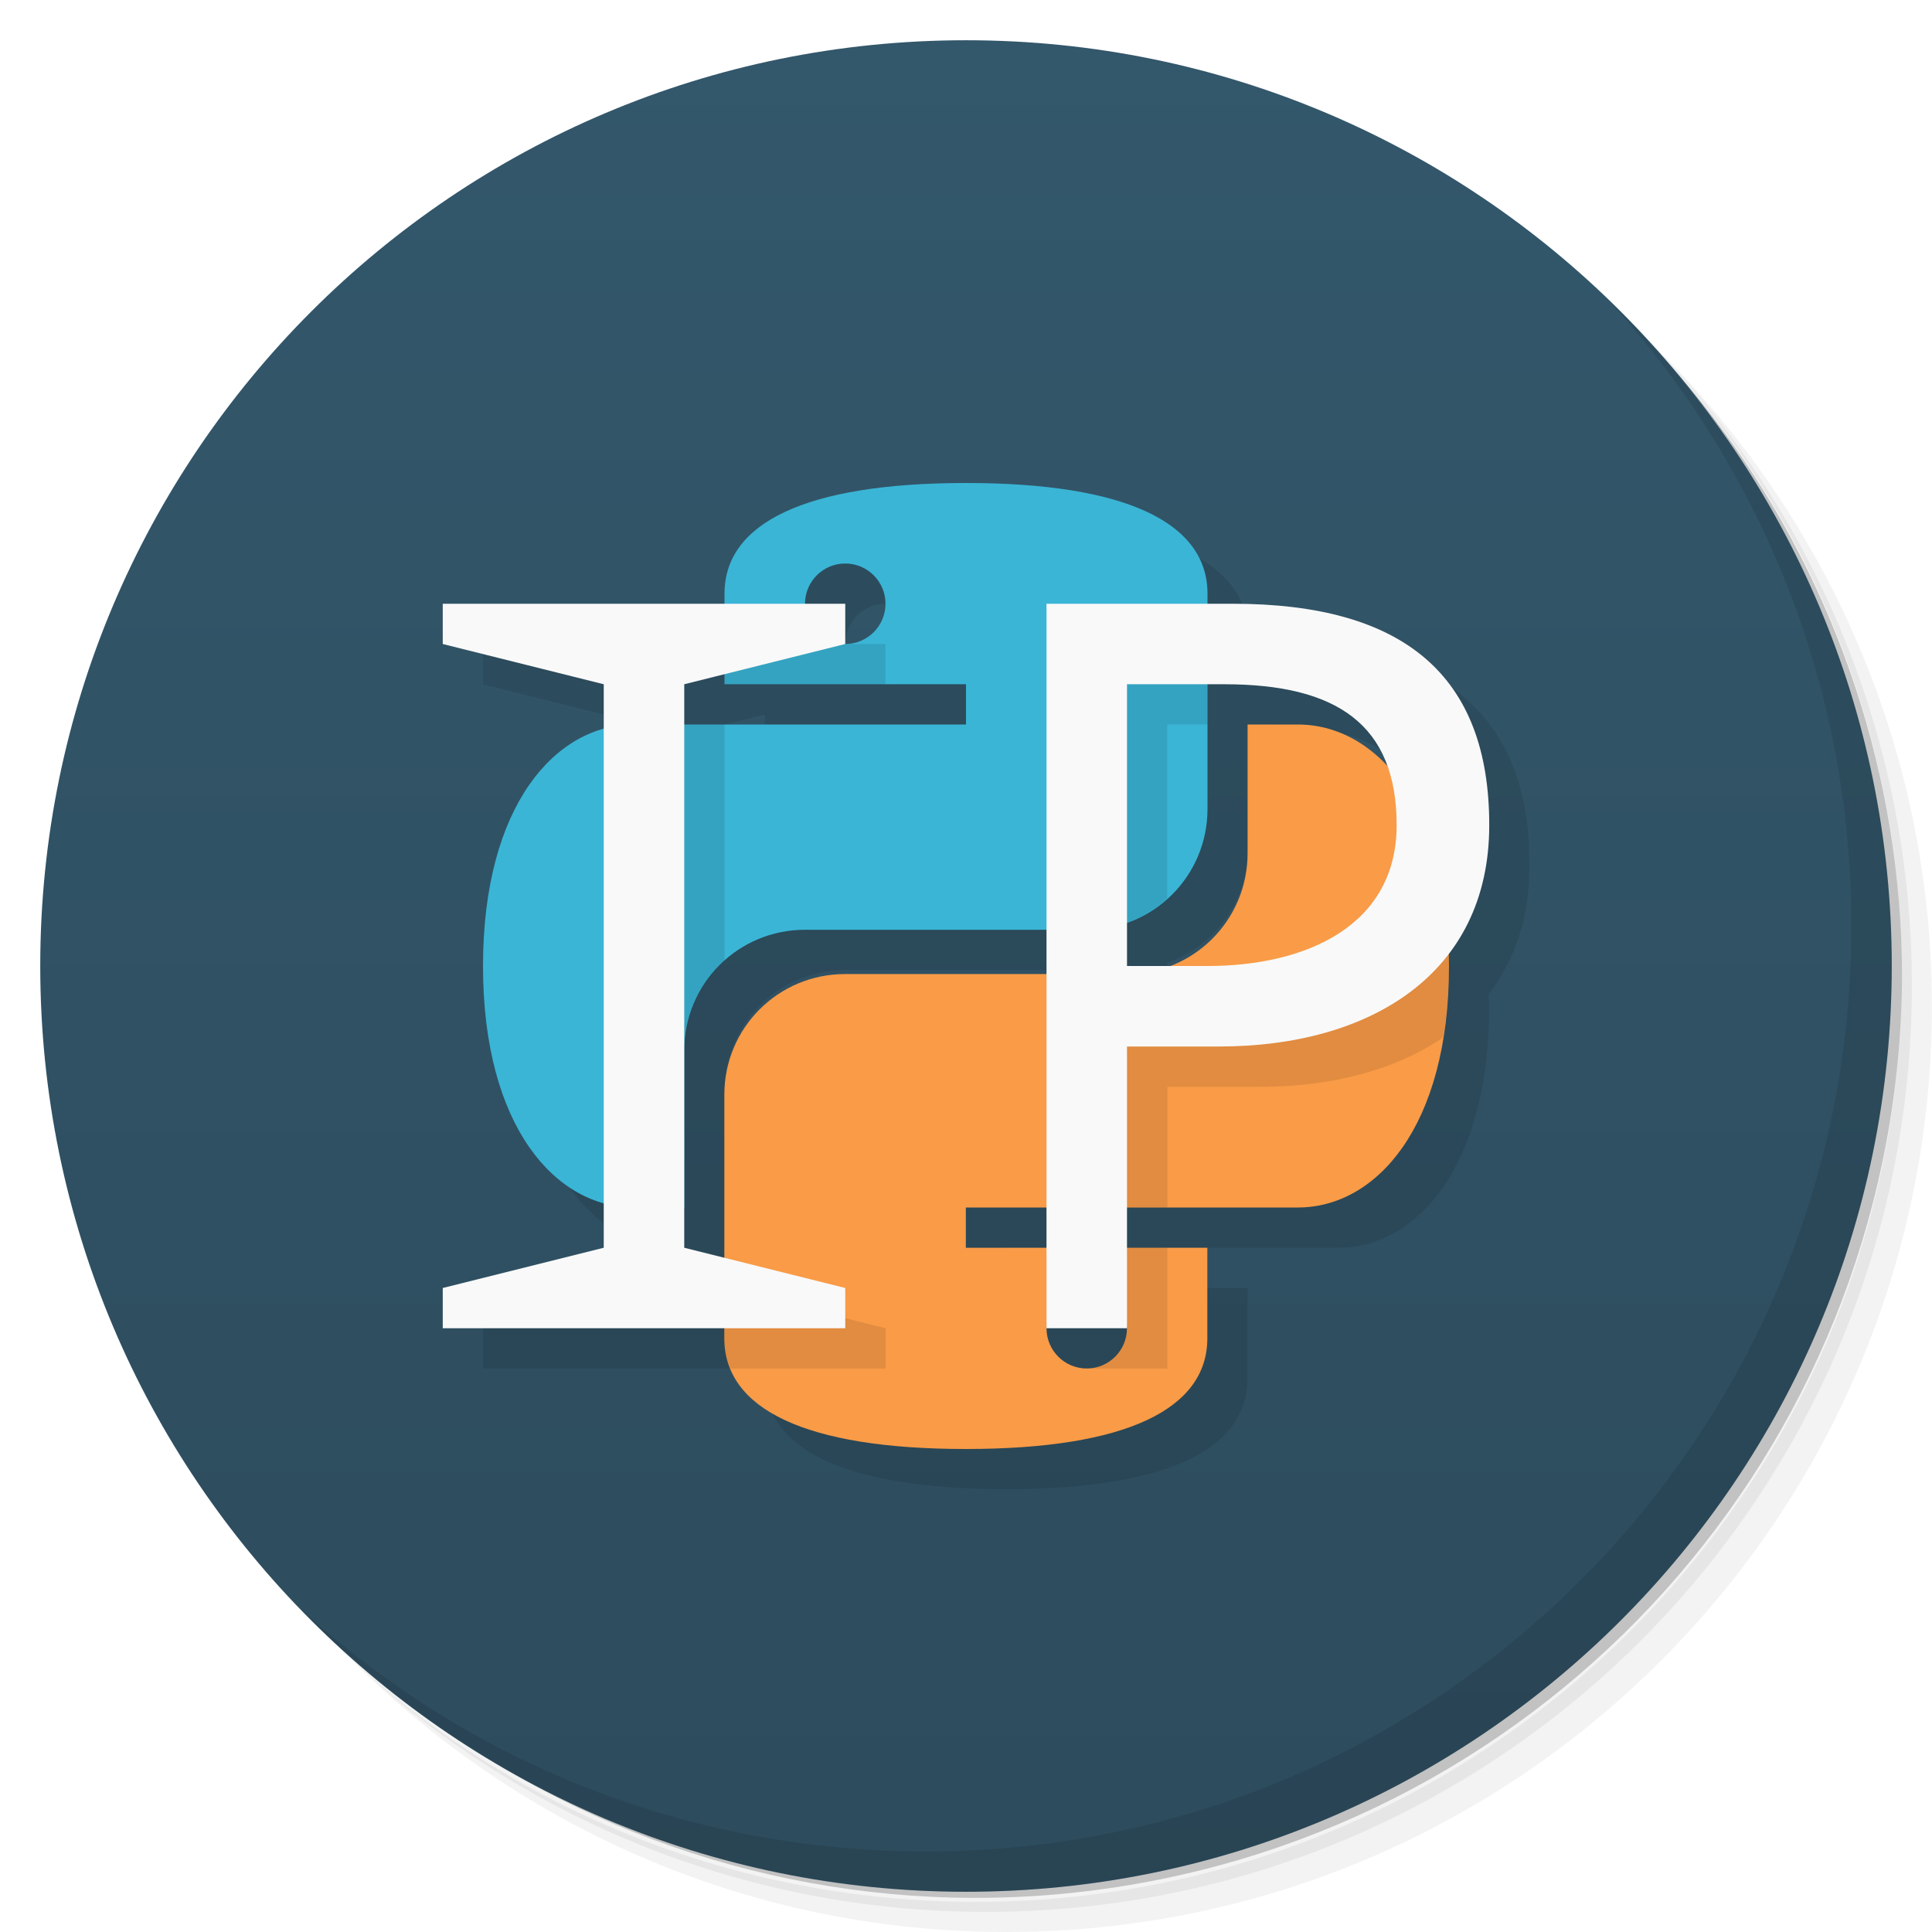
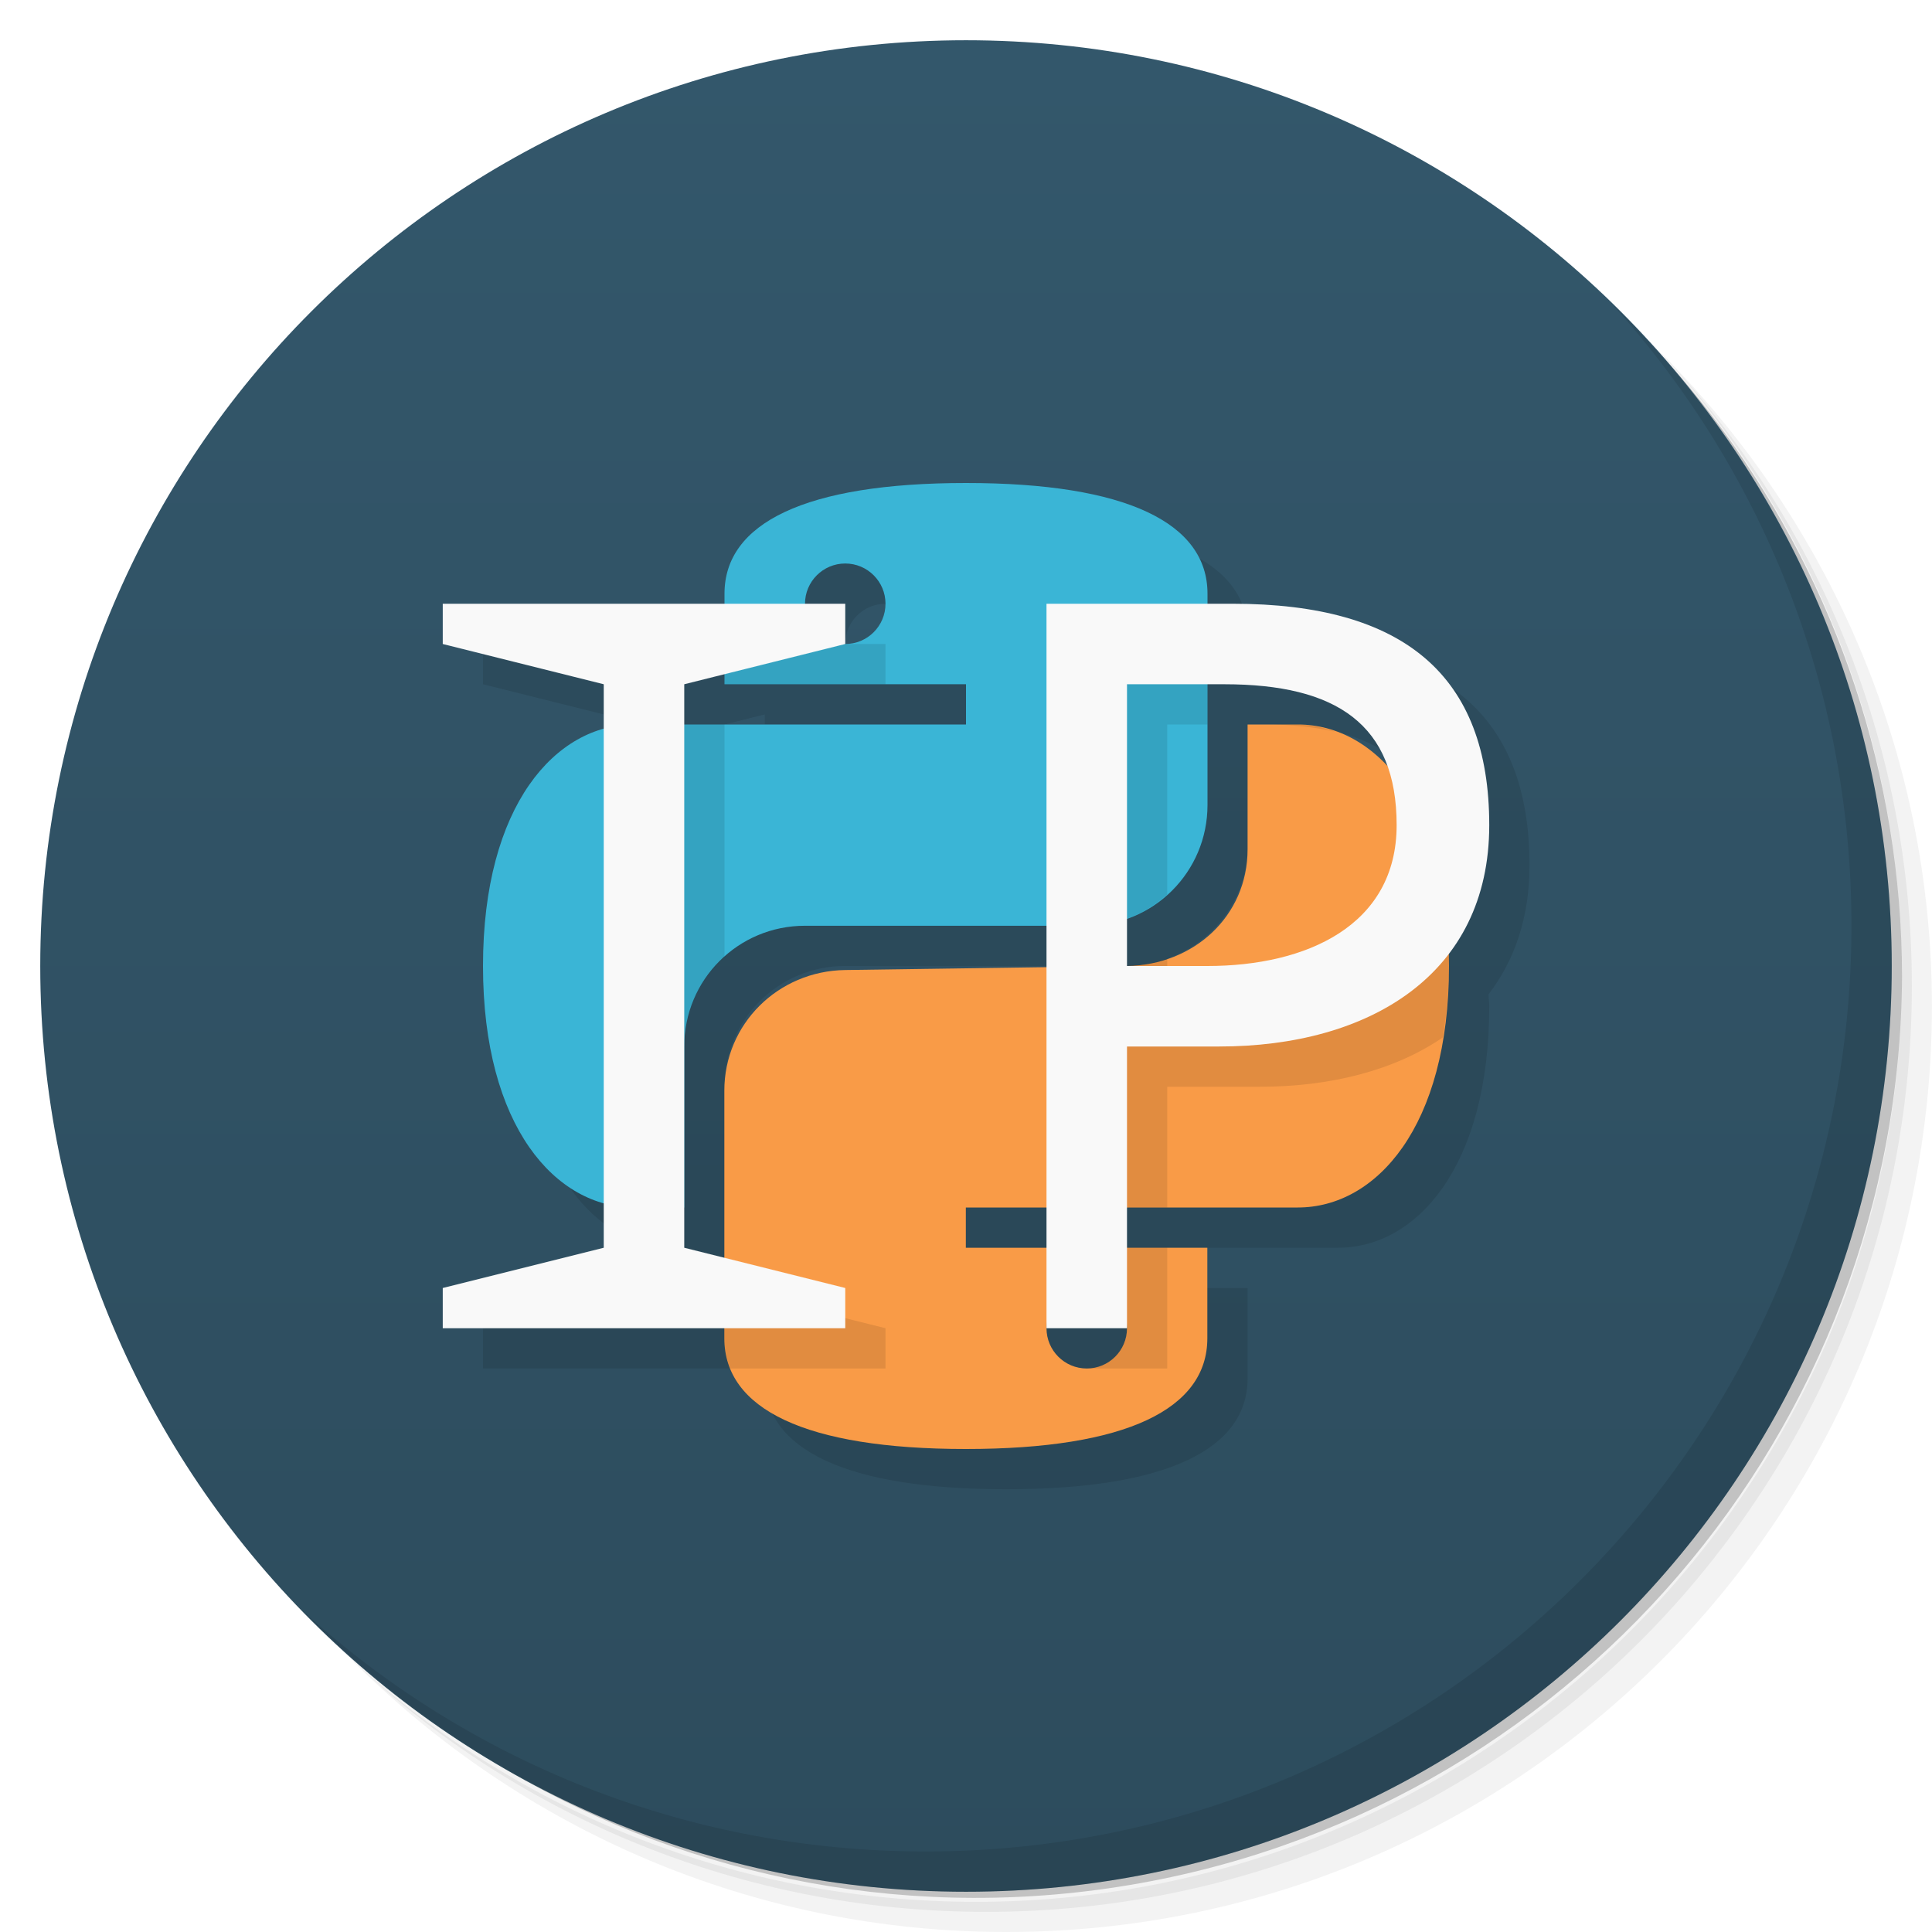
- <svg xmlns="http://www.w3.org/2000/svg" viewBox="0 0 48 48">
+ <svg xmlns="http://www.w3.org/2000/svg" version="1.1" viewBox="0 0 48 48">
  <defs>
-     <linearGradient id="linearGradient3764" x1="1" x2="47" gradientUnits="userSpaceOnUse" gradientTransform="matrix(0,-1,1,0,-1.5e-6,48)">
-       <stop style="stop-color:#2d4c5d;stop-opacity:1" />
-       <stop offset="1" style="stop-color:#33576b;stop-opacity:1" />
+     <linearGradient id="linearGradient3764" x1="1" x2="47" gradientTransform="matrix(0 -1 1 0 -1.5e-6 48)" gradientUnits="userSpaceOnUse">
+       <stop style="stop-color:#2d4c5d" offset="0" />
+       <stop style="stop-color:#33576b" offset="1" />
    </linearGradient>
  </defs>
-   <g>
-     <path d="m 36.31 5 c 5.859 4.062 9.688 10.831 9.688 18.5 c 0 12.426 -10.07 22.5 -22.5 22.5 c -7.669 0 -14.438 -3.828 -18.5 -9.688 c 1.037 1.822 2.306 3.499 3.781 4.969 c 4.085 3.712 9.514 5.969 15.469 5.969 c 12.703 0 23 -10.298 23 -23 c 0 -5.954 -2.256 -11.384 -5.969 -15.469 c -1.469 -1.475 -3.147 -2.744 -4.969 -3.781 z m 4.969 3.781 c 3.854 4.113 6.219 9.637 6.219 15.719 c 0 12.703 -10.297 23 -23 23 c -6.081 0 -11.606 -2.364 -15.719 -6.219 c 4.16 4.144 9.883 6.719 16.219 6.719 c 12.703 0 23 -10.298 23 -23 c 0 -6.335 -2.575 -12.06 -6.719 -16.219 z" style="opacity:0.05" />
-     <path d="m 41.28 8.781 c 3.712 4.085 5.969 9.514 5.969 15.469 c 0 12.703 -10.297 23 -23 23 c -5.954 0 -11.384 -2.256 -15.469 -5.969 c 4.113 3.854 9.637 6.219 15.719 6.219 c 12.703 0 23 -10.298 23 -23 c 0 -6.081 -2.364 -11.606 -6.219 -15.719 z" style="opacity:0.1" />
-     <path d="m 31.25 2.375 c 8.615 3.154 14.75 11.417 14.75 21.13 c 0 12.426 -10.07 22.5 -22.5 22.5 c -9.708 0 -17.971 -6.135 -21.12 -14.75 a 23 23 0 0 0 44.875 -7 a 23 23 0 0 0 -16 -21.875 z" style="opacity:0.2" />
-   </g>
-   <g>
-     <path d="m 24 1 c 12.703 0 23 10.297 23 23 c 0 12.703 -10.297 23 -23 23 -12.703 0 -23 -10.297 -23 -23 0 -12.703 10.297 -23 23 -23 z" style="fill:url(#linearGradient3764);fill-opacity:1" />
-   </g>
-   <path d="m 25 13 c -4 0 -6 1 -6 2.75 l 0 0.25 -7 0 0 1 4 1 0 1.107 c -1.631 0.455 -3 2.416 -3 5.893 c 0 3.477 1.369 5.438 3 5.893 l 0 1.107 l -4 1 0 1 6.996 0 0 0.25 c 0 1.75 2 2.75 6 2.75 4 0 6 -1 6 -2.75 l 0 -2.25 l -1.996 0 l 0 -1 4.246 0 c 1.939 0 3.754 -2 3.754 -6 0 -0.105 -0.015 -0.193 -0.018 -0.295 0.641 -0.835 1.018 -1.897 1.018 -3.205 0 -3.723 -2.125 -5.5 -6.371 -5.5 l -0.629 0 0 -0.25 c 0 -1.75 -2 -2.75 -6 -2.75 m -3 2 c 0.552 0 1 0.448 1 1 0 0.552 -0.448 1 -1 1 l 0 -1 -1 0 c 0 -0.552 0.448 -1 1 -1 z m -3 2.75 0 0.25 6 0 0 1 -7 0 0 -1 1 -0.25 z m 12 0.25 0.418 0 c 2.17 0 3.542 0.615 4.051 2.057 c -0.642 -0.691 -1.417 -1.057 -2.223 -1.057 l -1.25 0 0 3.199 c 0 1.288 -0.808 2.374 -1.943 2.801 l -1.053 0 0 -1.082 c 1.165 -0.412 2 -1.509 2 -2.818 l 0 -3.1 m -10 6.1 6 0 0 1.1 -5 0 c -1.662 0 -3 1.338 -3 3 l 0 4.051 l -0.996 -0.25 l 0 -1 0 -3.9 c 0 -1.662 1.338 -3 3 -3 z m 3.996 6.9 2 0 l 0 1 -2 0 0 -1 z m 2 3 l 2 0 c 0 0.552 -0.448 1 -1 1 -0.552 0 -1 -0.448 -1 -1 z" style="fill:#000;opacity:0.1;fill-opacity:1;stroke:none;fill-rule:evenodd" />
-   <path d="m 24,12 c -4,0 -6,1 -6,2.75 l 0,2.25 6,0 0,1 -8.25,0 C 13.811,18 12,20 12,24 c 0,4 1.811,6 3.75,6 l 1.25,0 0,-3.9 c 0,-1.662 1.338,-3 3,-3 l 7,0 c 1.662,0 3,-1.338 3,-3 l 0,-5.35 C 30,13 28,12 24,12 m -3,2 c 0.552,0 1,0.448 1,1 0,0.552 -0.448,1 -1,1 -0.552,0 -1,-0.448 -1,-1 0,-0.552 0.448,-1 1,-1 z" style="fill:#3ab5d6;opacity:1;fill-opacity:1;stroke:none" />
-   <g>
-     <g>
-       <g transform="translate(1,1)">
-         <g style="opacity:0.1">
-      
-     </g>
-       </g>
-     </g>
-   </g>
-   <path d="m 30.996,18 0,3.2 c 0,1.662 -1.338,3 -3,3 l -7,0 c -1.662,0 -3,1.338 -3,3 l 0,6.05 c 0,1.75 2,2.75 6,2.75 4,0 6,-1 6,-2.75 l 0,-2.25 -6,0 0,-1 8.25,0 C 34.185,30 36,28 36,24 36,20 34.185,18 32.246,18 M 27,32 c 0.552,0 1,0.448 1,1 0,0.552 -0.448,1 -1,1 -0.552,0 -1,-0.448 -1,-1 0,-0.552 0.448,-1 1,-1 z" style="fill:#f99b47;opacity:1;fill-opacity:1;stroke:none" />
-   <g>
-     <g>
-       <g>
-         <path d="m 18 16 0 1 4 0 0 -1 -1 0 z m 9 0 0 7.1 c 0.773 0 1.469 -0.298 2 -0.775 l 0 -4.324 l 1 0 0 -2 z m -11 2 0 12 1 0 0 -3.9 c 0 -0.889 0.39 -1.676 1 -2.225 l 0 -5.875 m 17.691 3.408 c 0.001 0.033 0.008 0.059 0.008 0.092 c 0 2.5 -2.249 3.5 -4.699 3.5 l -2 0 0 -0.984 c -0.315 0.112 -0.649 0.184 -1 0.184 l -0.996 0 0 5.801 l 2 0 0 -3 2.293 0 c 1.761 0 3.359 -0.406 4.555 -1.227 c 0.089 -0.545 0.152 -1.123 0.152 -1.773 0 -0.986 -0.113 -1.849 -0.309 -2.592 m -17.695 11.842 c 0 0.268 0.052 0.518 0.146 0.75 l 3.857 0 0 -1 -4 -1 m 9 -1 l 0 1 c 0.552 0 1 0.448 1 1 0 0.552 -0.448 1 -1 1 l 2 0 0 -3 z" style="fill:#000;opacity:0.1;fill-opacity:1;stroke:none;fill-rule:evenodd" />
-         <path d="m 11 15 l 0 1 l 4 1 l 0 14 l -4 1 l 0 1 l 10 0 l 0 -1 l -4 -1 l 0 -14 l 4 -1 l 0 -1 l -10 0 z m 15 0 l 0 18 l 2 0 l 0 -7 l 2.293 0 c 3.707 0 6.707 -1.777 6.707 -5.5 c 0 -3.723 -2.125 -5.5 -6.371 -5.5 l -4.629 0 z m 2 2 l 2.418 0 c 2.793 0 4.281 1 4.281 3.5 c 0 2.5 -2.249 3.5 -4.699 3.5 l -2 0 l 0 -7 z" style="fill:#f9f9f9;fill-opacity:1;stroke:none;fill-rule:evenodd" />
-       </g>
-     </g>
-   </g>
-   <g>
-     <path d="m 40.03 7.531 c 3.712 4.084 5.969 9.514 5.969 15.469 0 12.703 -10.297 23 -23 23 c -5.954 0 -11.384 -2.256 -15.469 -5.969 4.178 4.291 10.01 6.969 16.469 6.969 c 12.703 0 23 -10.298 23 -23 0 -6.462 -2.677 -12.291 -6.969 -16.469 z" style="opacity:0.1" />
-   </g>
+   <path d="m36.31 5c5.859 4.062 9.688 10.831 9.688 18.5 0 12.426-10.07 22.5-22.5 22.5-7.669 0-14.438-3.828-18.5-9.688 1.037 1.822 2.306 3.499 3.781 4.969 4.085 3.712 9.514 5.969 15.469 5.969 12.703 0 23-10.298 23-23 0-5.954-2.256-11.384-5.969-15.469-1.469-1.475-3.147-2.744-4.969-3.781zm4.969 3.781c3.854 4.113 6.219 9.637 6.219 15.719 0 12.703-10.297 23-23 23-6.081 0-11.606-2.364-15.719-6.219 4.16 4.144 9.883 6.719 16.219 6.719 12.703 0 23-10.298 23-23 0-6.335-2.575-12.06-6.719-16.219z" style="opacity:.05" />
+   <path d="m41.28 8.781c3.712 4.085 5.969 9.514 5.969 15.469 0 12.703-10.297 23-23 23-5.954 0-11.384-2.256-15.469-5.969 4.113 3.854 9.637 6.219 15.719 6.219 12.703 0 23-10.298 23-23 0-6.081-2.364-11.606-6.219-15.719z" style="opacity:.1" />
+   <path d="m31.25 2.375c8.615 3.154 14.75 11.417 14.75 21.13 0 12.426-10.07 22.5-22.5 22.5-9.708 0-17.971-6.135-21.12-14.75a23 23 0 0 0 44.875-7 23 23 0 0 0-16-21.875z" style="opacity:.2" />
+   <path d="m24 1c12.703 0 23 10.297 23 23s-10.297 23-23 23-23-10.297-23-23 10.297-23 23-23z" style="fill:url(#linearGradient3764)" />
+   <path d="m25 13c-4 0-6 1-6 2.75v0.25h-7v1l4 1v1.107c-1.631 0.455-3 2.416-3 5.893s1.369 5.438 3 5.893v1.107l-4 1v1h6.996v0.25c0 1.75 2 2.75 6 2.75s6-1 6-2.75v-2.25h-1.996v-1h4.246c1.939 0 3.754-2 3.754-6 0-0.105-0.015-0.193-0.018-0.295 0.641-0.835 1.018-1.897 1.018-3.205 0-3.723-2.125-5.5-6.371-5.5h-0.629v-0.25c0-1.75-2-2.75-6-2.75zm-3 2c0.552 0 1 0.448 1 1h-2c0-0.552 0.448-1 1-1zm-3 2.75v0.25h6v1h-7v-1zm12 0.25h0.418c2.17 0 3.542 0.615 4.051 2.057-0.642-0.691-1.417-1.057-2.223-1.057h-1.25v3.1c0 1.661-1.336 2.875-2.996 2.9v-1.182c1.165-0.412 2-1.509 2-2.818zm-10 6h6v1.029l-5.004 0.07c-1.662 0.024-3 1.338-3 3v4.15l-0.996-0.25v-5c0-1.662 1.338-3 3-3z" style="fill-rule:evenodd;opacity:.1" />
+   <path d="m24 12c-4 0-6 1-6 2.75v2.25h6v1h-8.25c-1.939 0-3.75 2-3.75 6s1.811 6 3.75 6h1.25v-4c0-1.662 1.338-3 3-3h7c1.662 0 3-1.338 3-3v-5.25c0-1.75-2-2.75-6-2.75m-3 2c0.552 0 1 0.448 1 1s-0.448 1-1 1-1-0.448-1-1 0.448-1 1-1z" style="fill:#3ab5d6" />
+   <g transform="translate(1,1)" />
+   <path d="m30.996 18v3.1c0 1.662-1.338 2.876-3 2.9l-7 0.1c-1.662 0.024-3 1.338-3 3v6.15c0 1.75 2 2.75 6 2.75s6-1 6-2.75v-2.25h-6v-1h8.25c1.939 0 3.754-2 3.754-6s-1.815-6-3.754-6m-5.246 14c0.552 0 1 0.448 1 1s-0.448 1-1 1-1-0.448-1-1 0.448-1 1-1z" style="fill:#f99b47" />
+   <path d="m18 16v1h4v-1h-1-3zm9 0v7c0.773 0 1.469-0.298 2-0.775v-4.225h1v-2h-3zm-11 2v12h1v-4c0-0.889 0.39-1.676 1-2.225v-5.775h-2zm15.418 0c0.661 0 1.243 0.061 1.756 0.18-0.302-0.106-0.611-0.18-0.928-0.18h-0.828zm4.273 3.408c5.21e-4 0.033 0.008 0.059 0.008 0.092 0 2.5-2.249 3.5-4.699 3.5h-2v-1.18c-0.315 0.106-0.65 0.175-1.004 0.18l-0.996 0.014v5.986h2v-3h2.293c1.761 0 3.358-0.406 4.555-1.227 0.089-0.545 0.152-1.123 0.152-1.773 0-0.986-0.113-1.849-0.309-2.592zm-17.691 5.652c-1.74e-4 0.013-0.004 0.026-0.004 0.039v6.15c0 0.268 0.052 0.518 0.146 0.75h3.857v-1l-4-1v-4.939zm9 3.939v1c0.552 0 1 0.448 1 1s-0.448 1-1 1h2v-3h-2z" style="fill-rule:evenodd;opacity:.1" />
+   <path d="m11 15v1l4 1v14l-4 1v1h10v-1l-4-1v-14l4-1v-1h-10zm15 0v18h2v-7h2.293c3.707 0 6.707-1.777 6.707-5.5s-2.125-5.5-6.371-5.5h-4.629zm2 2h2.418c2.793 0 4.281 1 4.281 3.5s-2.249 3.5-4.699 3.5h-2v-7z" style="fill-rule:evenodd;fill:#f9f9f9" />
+   <path d="m40.03 7.531c3.712 4.084 5.969 9.514 5.969 15.469 0 12.703-10.297 23-23 23-5.954 0-11.384-2.256-15.469-5.969 4.178 4.291 10.01 6.969 16.469 6.969 12.703 0 23-10.298 23-23 0-6.462-2.677-12.291-6.969-16.469z" style="opacity:.1" />
</svg>
